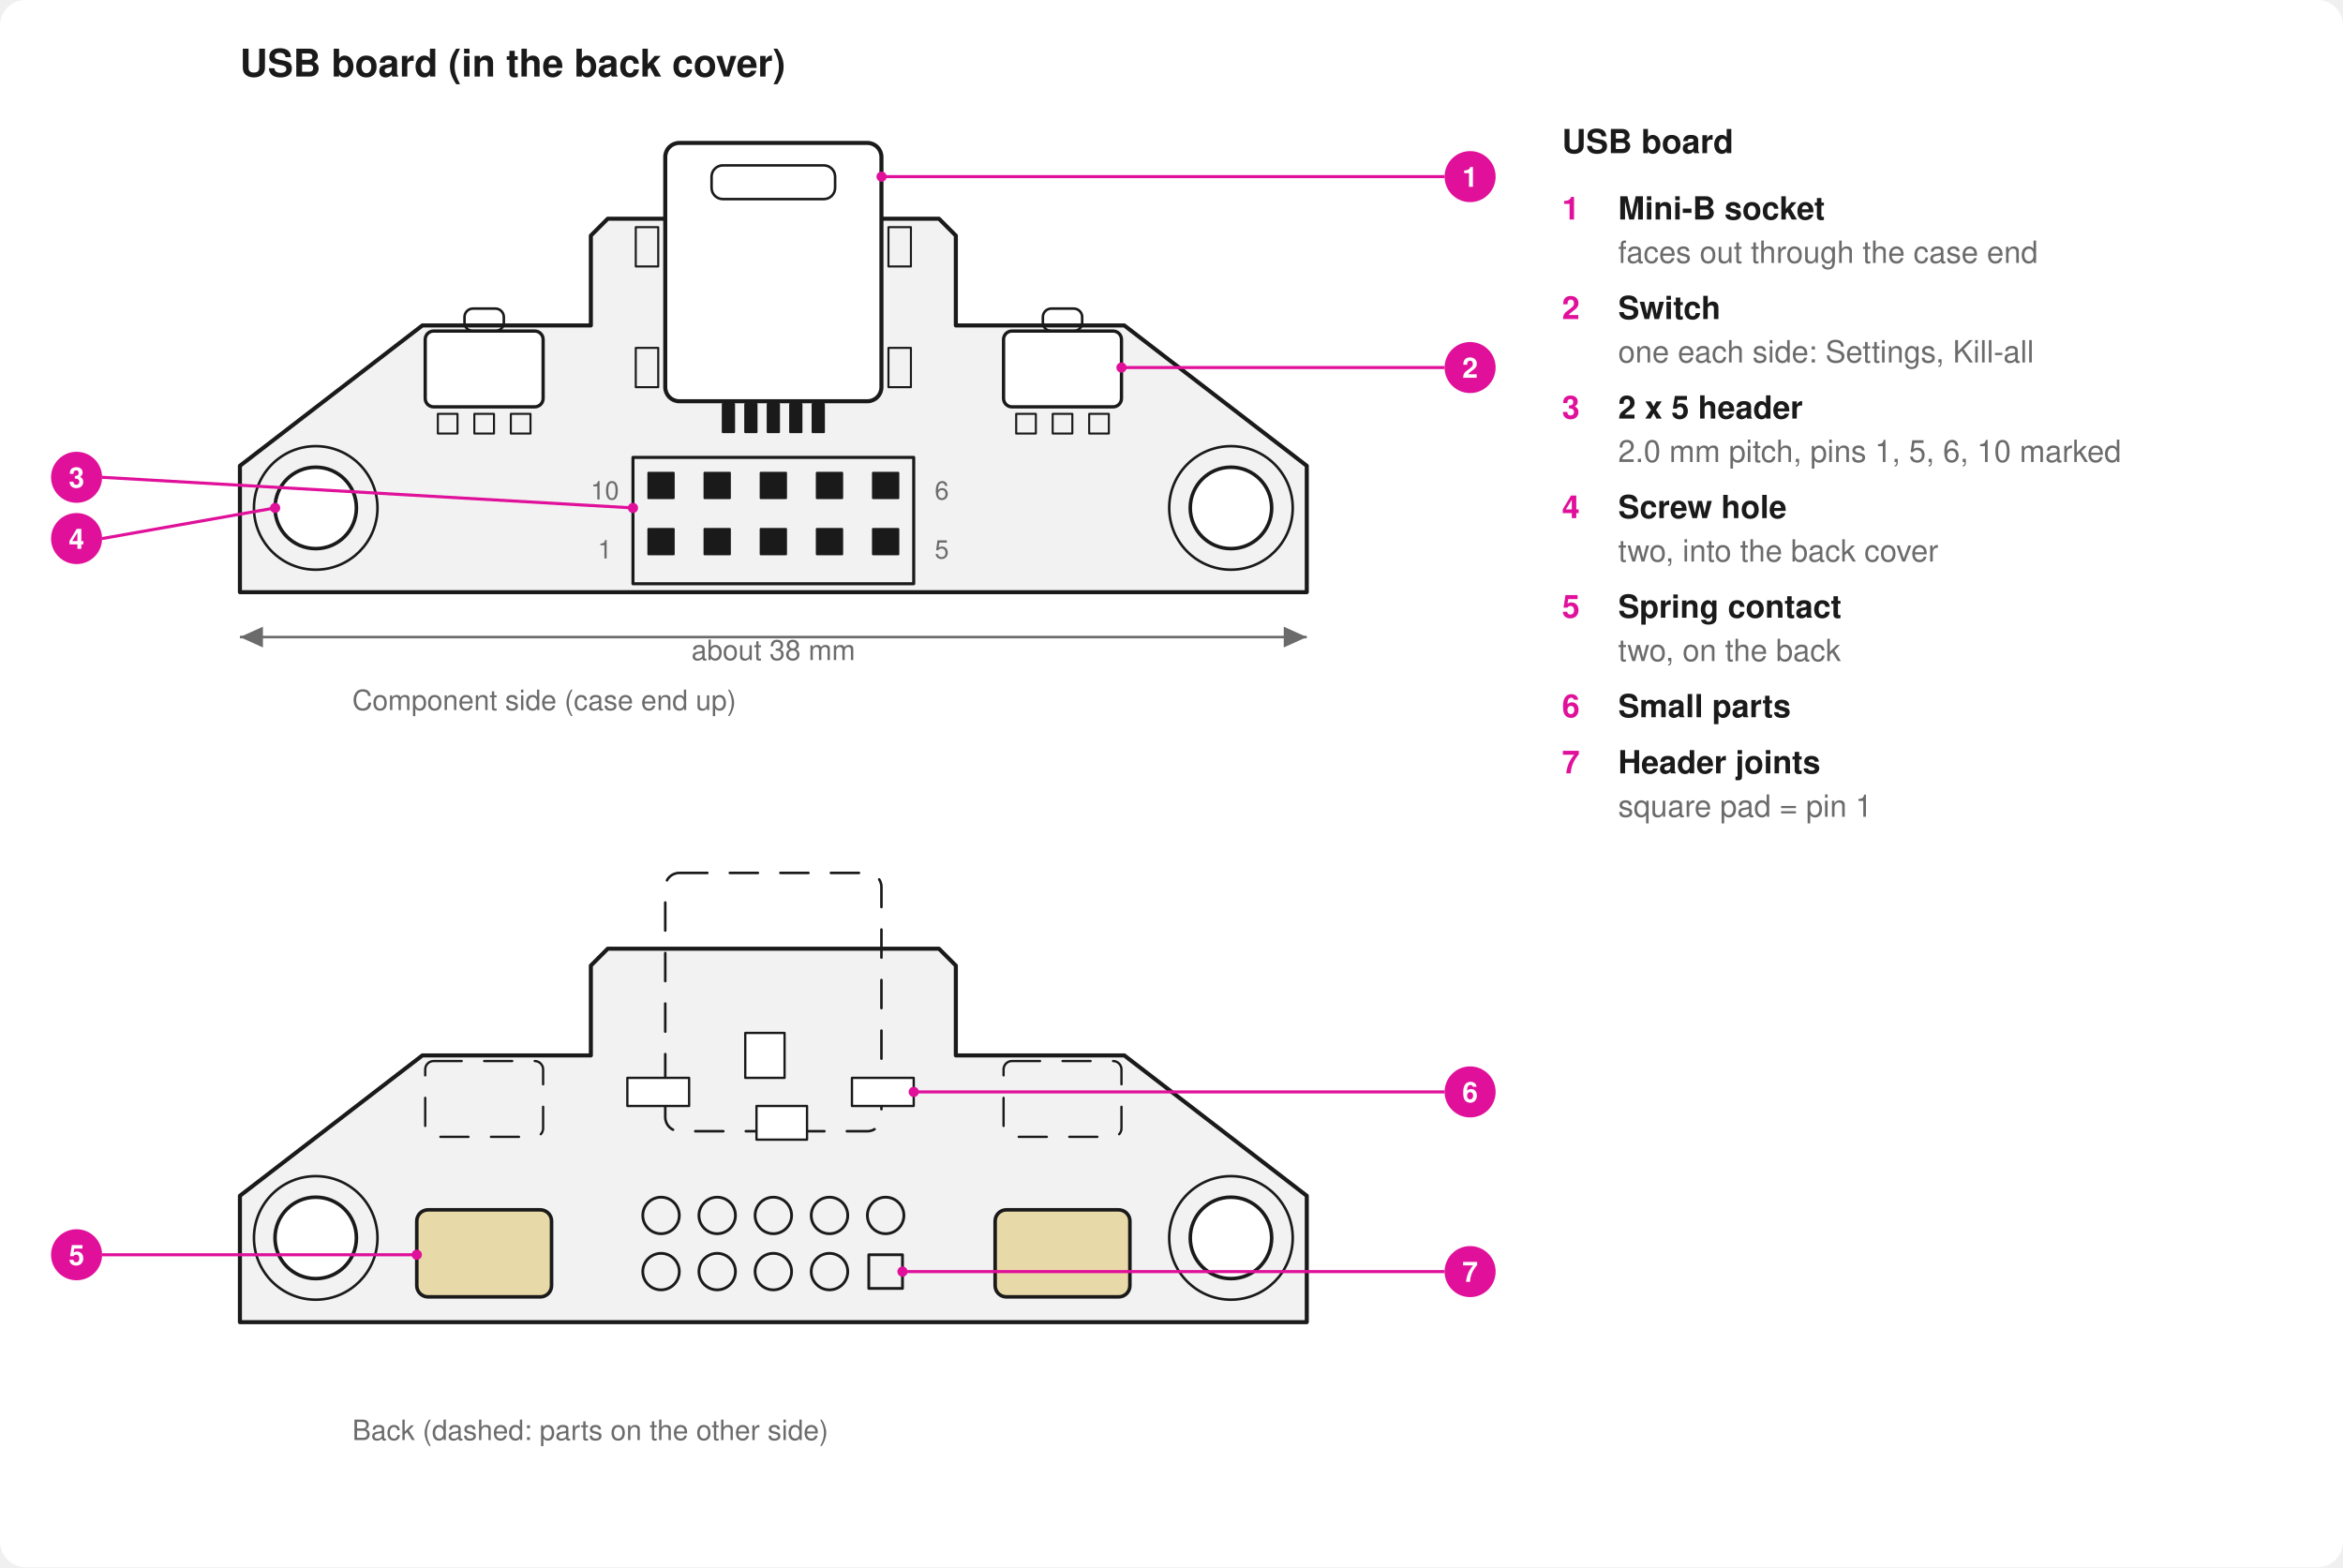
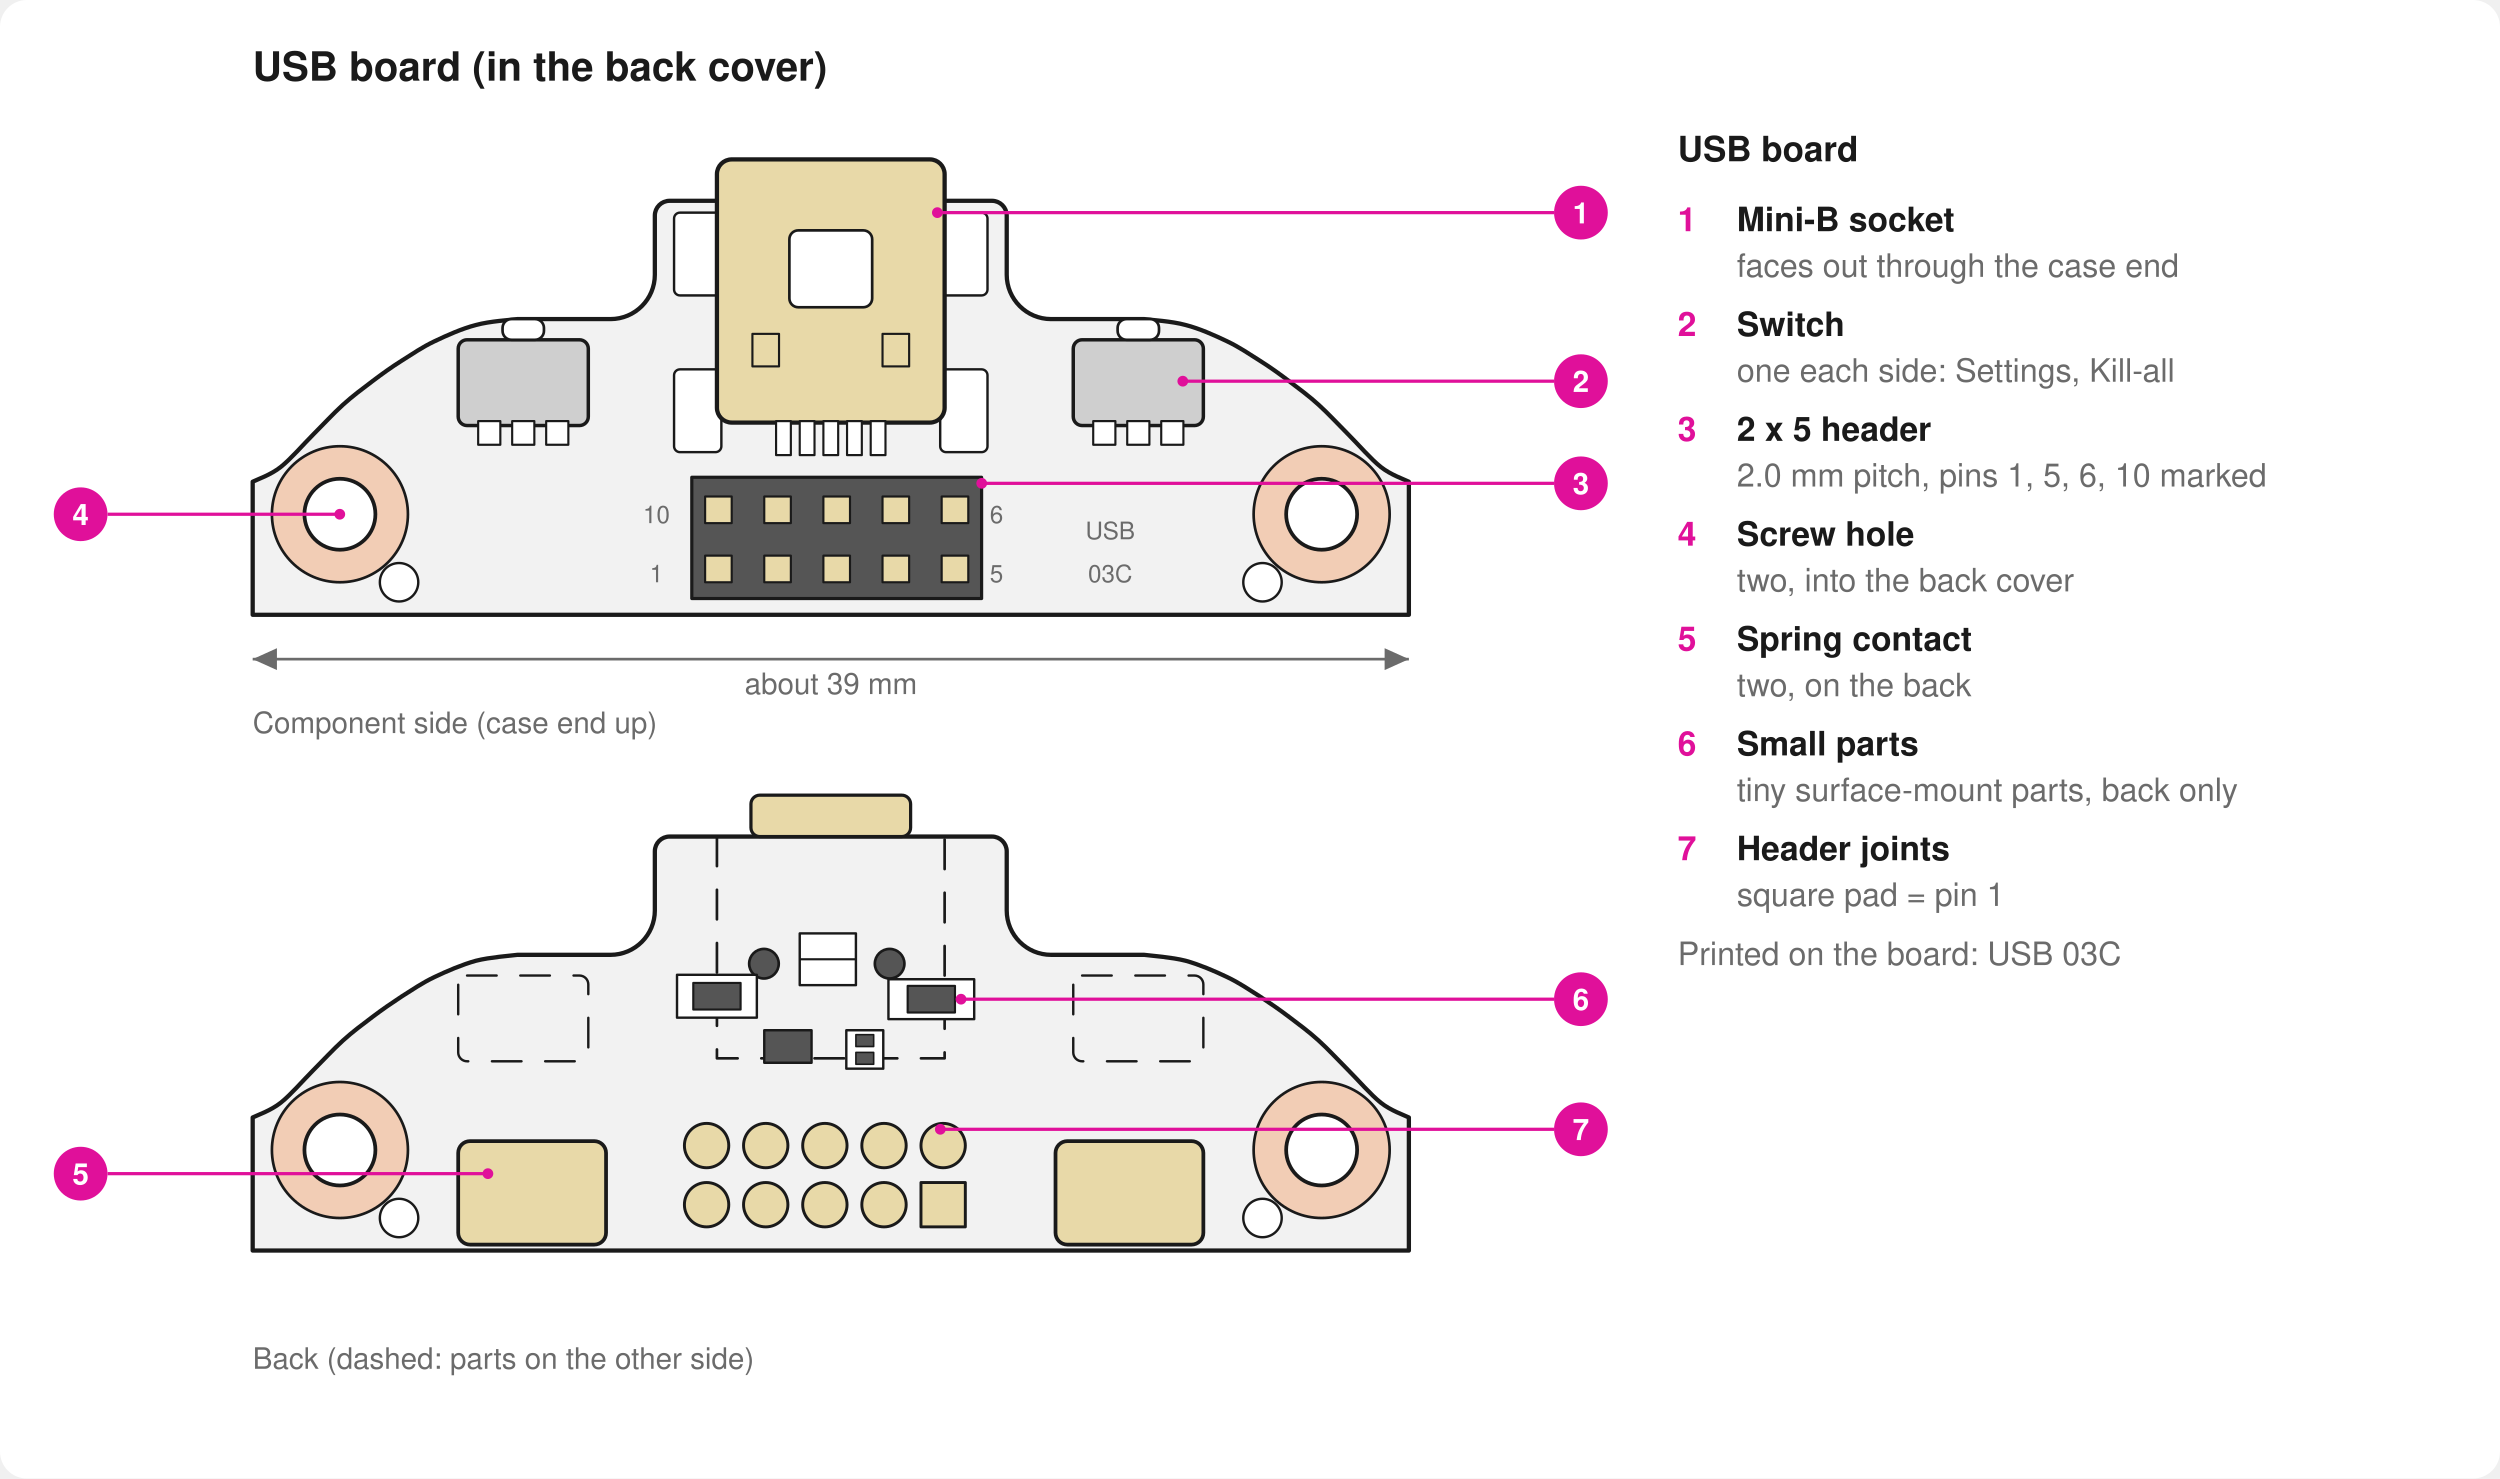
- <svg xmlns="http://www.w3.org/2000/svg" viewBox="0 0 918 614" width="918" height="614" font-family="Helvetica, Arial, sans-serif">
-   <rect width="918" height="614" rx="10" fill="#fff" />
+ <svg xmlns="http://www.w3.org/2000/svg" viewBox="0 0 930 550" width="930" height="550" font-family="Helvetica, Arial, sans-serif">
+   <rect width="930" height="550" rx="10" fill="#fff" />
  <text x="94" y="30" font-size="15" font-weight="700" fill="#1a1a1a">USB board (in the back cover)</text>
  <g transform="translate(94 56) scale(11)">
-     <path d="M0.00 16.00 L0.00 11.50 L6.50 6.50 L12.50 6.50 L12.50 3.30 L13.10 2.70 L24.90 2.70 L25.50 3.30 L25.50 6.50 L31.50 6.50 L38.00 11.50 L38.00 16.00 Z" fill="#f2f2f2" stroke="#1a1a1a" stroke-width="0.145" stroke-linejoin="round" stroke-linecap="round" />
-     <circle cx="2.7" cy="13.0" r="2.2" fill="none" stroke="#1a1a1a" stroke-width="0.091" stroke-linejoin="round" stroke-linecap="round" />
-     <circle cx="2.7" cy="13.0" r="1.45" fill="#fff" stroke="#1a1a1a" stroke-width="0.127" stroke-linejoin="round" stroke-linecap="round" />
-     <circle cx="35.3" cy="13.0" r="2.2" fill="none" stroke="#1a1a1a" stroke-width="0.091" stroke-linejoin="round" stroke-linecap="round" />
-     <circle cx="35.3" cy="13.0" r="1.45" fill="#fff" stroke="#1a1a1a" stroke-width="0.127" stroke-linejoin="round" stroke-linecap="round" />
-     <rect x="15.15" y="0.0" width="7.7" height="9.2" rx="0.5" fill="#fff" stroke="#1a1a1a" stroke-width="0.145" stroke-linejoin="round" stroke-linecap="round" />
-     <rect x="16.8" y="0.8" width="4.4" height="1.2" rx="0.4" fill="none" stroke="#1a1a1a" stroke-width="0.091" stroke-linejoin="round" stroke-linecap="round" />
-     <rect x="17.2" y="9.3" width="0.4" height="1.0" rx="0" fill="#1a1a1a" stroke="#1a1a1a" stroke-width="0.073" stroke-linejoin="round" stroke-linecap="round" />
-     <rect x="18.0" y="9.3" width="0.4" height="1.0" rx="0" fill="#1a1a1a" stroke="#1a1a1a" stroke-width="0.073" stroke-linejoin="round" stroke-linecap="round" />
-     <rect x="18.8" y="9.3" width="0.4" height="1.0" rx="0" fill="#1a1a1a" stroke="#1a1a1a" stroke-width="0.073" stroke-linejoin="round" stroke-linecap="round" />
-     <rect x="19.6" y="9.3" width="0.4" height="1.0" rx="0" fill="#1a1a1a" stroke="#1a1a1a" stroke-width="0.073" stroke-linejoin="round" stroke-linecap="round" />
-     <rect x="20.4" y="9.3" width="0.4" height="1.0" rx="0" fill="#1a1a1a" stroke="#1a1a1a" stroke-width="0.073" stroke-linejoin="round" stroke-linecap="round" />
-     <rect x="14.1" y="3.0" width="0.8" height="1.4" rx="0" fill="none" stroke="#1a1a1a" stroke-width="0.073" stroke-linejoin="round" stroke-linecap="round" />
-     <rect x="14.1" y="7.3" width="0.8" height="1.4" rx="0" fill="none" stroke="#1a1a1a" stroke-width="0.073" stroke-linejoin="round" stroke-linecap="round" />
-     <rect x="23.1" y="3.0" width="0.8" height="1.4" rx="0" fill="none" stroke="#1a1a1a" stroke-width="0.073" stroke-linejoin="round" stroke-linecap="round" />
-     <rect x="23.1" y="7.3" width="0.8" height="1.4" rx="0" fill="none" stroke="#1a1a1a" stroke-width="0.073" stroke-linejoin="round" stroke-linecap="round" />
-     <rect x="6.6" y="6.7" width="4.2" height="2.7" rx="0.3" fill="#fff" stroke="#1a1a1a" stroke-width="0.118" stroke-linejoin="round" stroke-linecap="round" />
-     <rect x="8" y="5.9" width="1.4" height="0.8" rx="0.3" fill="none" stroke="#1a1a1a" stroke-width="0.091" stroke-linejoin="round" stroke-linecap="round" />
-     <rect x="7.05" y="9.65" width="0.7" height="0.7" rx="0" fill="none" stroke="#1a1a1a" stroke-width="0.073" stroke-linejoin="round" stroke-linecap="round" />
-     <rect x="8.35" y="9.65" width="0.7" height="0.7" rx="0" fill="none" stroke="#1a1a1a" stroke-width="0.073" stroke-linejoin="round" stroke-linecap="round" />
-     <rect x="9.65" y="9.65" width="0.7" height="0.7" rx="0" fill="none" stroke="#1a1a1a" stroke-width="0.073" stroke-linejoin="round" stroke-linecap="round" />
-     <rect x="27.2" y="6.7" width="4.2" height="2.7" rx="0.3" fill="#fff" stroke="#1a1a1a" stroke-width="0.118" stroke-linejoin="round" stroke-linecap="round" />
-     <rect x="28.6" y="5.9" width="1.4" height="0.8" rx="0.3" fill="none" stroke="#1a1a1a" stroke-width="0.091" stroke-linejoin="round" stroke-linecap="round" />
-     <rect x="27.65" y="9.65" width="0.7" height="0.7" rx="0" fill="none" stroke="#1a1a1a" stroke-width="0.073" stroke-linejoin="round" stroke-linecap="round" />
-     <rect x="28.95" y="9.65" width="0.7" height="0.7" rx="0" fill="none" stroke="#1a1a1a" stroke-width="0.073" stroke-linejoin="round" stroke-linecap="round" />
-     <rect x="30.25" y="9.65" width="0.7" height="0.7" rx="0" fill="none" stroke="#1a1a1a" stroke-width="0.073" stroke-linejoin="round" stroke-linecap="round" />
-     <rect x="14.0" y="11.2" width="10" height="4.5" rx="0" fill="none" stroke="#1a1a1a" stroke-width="0.109" stroke-linejoin="round" stroke-linecap="round" />
-     <rect x="14.55" y="11.75" width="0.9" height="0.9" rx="0" fill="#1a1a1a" stroke="#1a1a1a" stroke-width="0.073" stroke-linejoin="round" stroke-linecap="round" />
-     <rect x="14.55" y="13.75" width="0.9" height="0.9" rx="0" fill="#1a1a1a" stroke="#1a1a1a" stroke-width="0.073" stroke-linejoin="round" stroke-linecap="round" />
-     <rect x="16.55" y="11.75" width="0.9" height="0.9" rx="0" fill="#1a1a1a" stroke="#1a1a1a" stroke-width="0.073" stroke-linejoin="round" stroke-linecap="round" />
-     <rect x="16.55" y="13.75" width="0.9" height="0.9" rx="0" fill="#1a1a1a" stroke="#1a1a1a" stroke-width="0.073" stroke-linejoin="round" stroke-linecap="round" />
-     <rect x="18.55" y="11.75" width="0.9" height="0.9" rx="0" fill="#1a1a1a" stroke="#1a1a1a" stroke-width="0.073" stroke-linejoin="round" stroke-linecap="round" />
-     <rect x="18.55" y="13.75" width="0.9" height="0.9" rx="0" fill="#1a1a1a" stroke="#1a1a1a" stroke-width="0.073" stroke-linejoin="round" stroke-linecap="round" />
-     <rect x="20.55" y="11.75" width="0.9" height="0.9" rx="0" fill="#1a1a1a" stroke="#1a1a1a" stroke-width="0.073" stroke-linejoin="round" stroke-linecap="round" />
-     <rect x="20.55" y="13.75" width="0.9" height="0.9" rx="0" fill="#1a1a1a" stroke="#1a1a1a" stroke-width="0.073" stroke-linejoin="round" stroke-linecap="round" />
-     <rect x="22.55" y="11.75" width="0.9" height="0.9" rx="0" fill="#1a1a1a" stroke="#1a1a1a" stroke-width="0.073" stroke-linejoin="round" stroke-linecap="round" />
-     <rect x="22.55" y="13.75" width="0.9" height="0.9" rx="0" fill="#1a1a1a" stroke="#1a1a1a" stroke-width="0.073" stroke-linejoin="round" stroke-linecap="round" />
-     <line x1="0" y1="17.6" x2="38.0" y2="17.6" stroke="#6b6b6b" stroke-width="0.091" />
-     <path d="M0 17.6 L0.82 17.97 L0.82 17.23 Z" fill="#6b6b6b" />
-     <path d="M38.0 17.6 L37.18 17.23 L37.18 17.97 Z" fill="#6b6b6b" />
-     <path d="M0.00 42.00 L0.00 37.50 L6.50 32.50 L12.50 32.50 L12.50 29.30 L13.10 28.70 L24.90 28.70 L25.50 29.30 L25.50 32.50 L31.50 32.50 L38.00 37.50 L38.00 42.00 Z" fill="#f2f2f2" stroke="#1a1a1a" stroke-width="0.145" stroke-linejoin="round" stroke-linecap="round" />
-     <circle cx="2.7" cy="39.0" r="2.2" fill="none" stroke="#1a1a1a" stroke-width="0.091" stroke-linejoin="round" stroke-linecap="round" />
-     <circle cx="2.7" cy="39.0" r="1.45" fill="#fff" stroke="#1a1a1a" stroke-width="0.127" stroke-linejoin="round" stroke-linecap="round" />
-     <circle cx="35.3" cy="39.0" r="2.2" fill="none" stroke="#1a1a1a" stroke-width="0.091" stroke-linejoin="round" stroke-linecap="round" />
-     <circle cx="35.3" cy="39.0" r="1.45" fill="#fff" stroke="#1a1a1a" stroke-width="0.127" stroke-linejoin="round" stroke-linecap="round" />
-     <rect x="15.15" y="26.0" width="7.7" height="9.2" rx="0.5" fill="none" stroke="#1a1a1a" stroke-width="0.091" stroke-linejoin="round" stroke-linecap="round" stroke-dasharray="1 0.8" />
-     <rect x="6.6" y="32.7" width="4.2" height="2.7" rx="0.3" fill="none" stroke="#1a1a1a" stroke-width="0.082" stroke-linejoin="round" stroke-linecap="round" stroke-dasharray="1 0.8" />
-     <rect x="6.3" y="38.0" width="4.8" height="3.1" rx="0.4" fill="#e8d9a8" stroke="#1a1a1a" stroke-width="0.127" stroke-linejoin="round" stroke-linecap="round" />
-     <rect x="27.2" y="32.7" width="4.2" height="2.7" rx="0.3" fill="none" stroke="#1a1a1a" stroke-width="0.082" stroke-linejoin="round" stroke-linecap="round" stroke-dasharray="1 0.8" />
-     <rect x="26.9" y="38.0" width="4.8" height="3.1" rx="0.4" fill="#e8d9a8" stroke="#1a1a1a" stroke-width="0.127" stroke-linejoin="round" stroke-linecap="round" />
-     <circle cx="23.0" cy="38.2" r="0.65" fill="none" stroke="#1a1a1a" stroke-width="0.100" stroke-linejoin="round" stroke-linecap="round" />
-     <rect x="22.4" y="39.6" width="1.2" height="1.2" rx="0" fill="none" stroke="#1a1a1a" stroke-width="0.100" stroke-linejoin="round" stroke-linecap="round" />
-     <circle cx="21.0" cy="38.2" r="0.65" fill="none" stroke="#1a1a1a" stroke-width="0.100" stroke-linejoin="round" stroke-linecap="round" />
-     <circle cx="21.0" cy="40.2" r="0.65" fill="none" stroke="#1a1a1a" stroke-width="0.100" stroke-linejoin="round" stroke-linecap="round" />
-     <circle cx="19.0" cy="38.2" r="0.65" fill="none" stroke="#1a1a1a" stroke-width="0.100" stroke-linejoin="round" stroke-linecap="round" />
-     <circle cx="19.0" cy="40.2" r="0.65" fill="none" stroke="#1a1a1a" stroke-width="0.100" stroke-linejoin="round" stroke-linecap="round" />
-     <circle cx="17.0" cy="38.2" r="0.65" fill="none" stroke="#1a1a1a" stroke-width="0.100" stroke-linejoin="round" stroke-linecap="round" />
-     <circle cx="17.0" cy="40.2" r="0.65" fill="none" stroke="#1a1a1a" stroke-width="0.100" stroke-linejoin="round" stroke-linecap="round" />
-     <circle cx="15.0" cy="38.2" r="0.65" fill="none" stroke="#1a1a1a" stroke-width="0.100" stroke-linejoin="round" stroke-linecap="round" />
-     <circle cx="15.0" cy="40.2" r="0.65" fill="none" stroke="#1a1a1a" stroke-width="0.100" stroke-linejoin="round" stroke-linecap="round" />
-     <rect x="13.8" y="33.3" width="2.2" height="1.0" rx="0" fill="#fff" stroke="#1a1a1a" stroke-width="0.082" stroke-linejoin="round" stroke-linecap="round" />
-     <rect x="18.0" y="31.7" width="1.4" height="1.6" rx="0" fill="#fff" stroke="#1a1a1a" stroke-width="0.082" stroke-linejoin="round" stroke-linecap="round" />
-     <rect x="21.8" y="33.3" width="2.2" height="1.0" rx="0" fill="#fff" stroke="#1a1a1a" stroke-width="0.082" stroke-linejoin="round" stroke-linecap="round" />
-     <rect x="18.4" y="34.3" width="1.8" height="1.2" rx="0" fill="#fff" stroke="#1a1a1a" stroke-width="0.082" stroke-linejoin="round" stroke-linecap="round" />
+     <path d="M0.00 15.70 L39.10 15.70 L39.10 11.20 C38.94 11.12 38.49 10.97 38.15 10.70 C37.81 10.43 37.40 9.95 37.05 9.60 C36.70 9.25 36.38 8.90 36.05 8.60 C35.72 8.30 35.38 8.05 35.05 7.80 C34.72 7.55 34.40 7.32 34.05 7.10 C33.70 6.88 33.37 6.65 32.95 6.45 C32.53 6.25 32.02 6.02 31.55 5.90 C31.08 5.77 30.38 5.73 30.15 5.70 L27.00 5.70 A1.5 1.5 0 0 1 25.50 4.20 L25.50 2.20 A0.5 0.5 0 0 0 25.00 1.70 L14.10 1.70 A0.5 0.5 0 0 0 13.60 2.20 L13.60 4.20 A1.5 1.5 0 0 1 12.10 5.70 L8.95 5.70 C8.72 5.73 8.02 5.77 7.55 5.90 C7.08 6.02 6.57 6.25 6.15 6.45 C5.73 6.65 5.40 6.88 5.05 7.10 C4.70 7.32 4.38 7.55 4.05 7.80 C3.72 8.05 3.38 8.30 3.05 8.60 C2.72 8.90 2.40 9.25 2.05 9.60 C1.70 9.95 1.29 10.43 0.95 10.70 C0.61 10.97 0.16 11.12 0.00 11.20 L0.00 15.70 Z" fill="#f2f2f2" stroke="#1a1a1a" stroke-width="0.145" stroke-linejoin="round" stroke-linecap="round" />
+     <circle cx="2.95" cy="12.3" r="2.3" fill="#f2cdb5" stroke="#1a1a1a" stroke-width="0.091" stroke-linejoin="round" stroke-linecap="round" />
+     <circle cx="2.95" cy="12.3" r="1.2" fill="#fff" stroke="#1a1a1a" stroke-width="0.127" stroke-linejoin="round" stroke-linecap="round" />
+     <circle cx="4.95" cy="14.6" r="0.65" fill="#fff" stroke="#1a1a1a" stroke-width="0.082" stroke-linejoin="round" stroke-linecap="round" />
+     <circle cx="36.15" cy="12.3" r="2.3" fill="#f2cdb5" stroke="#1a1a1a" stroke-width="0.091" stroke-linejoin="round" stroke-linecap="round" />
+     <circle cx="36.15" cy="12.3" r="1.2" fill="#fff" stroke="#1a1a1a" stroke-width="0.127" stroke-linejoin="round" stroke-linecap="round" />
+     <circle cx="34.15" cy="14.6" r="0.65" fill="#fff" stroke="#1a1a1a" stroke-width="0.082" stroke-linejoin="round" stroke-linecap="round" />
+     <rect x="14.25" y="2.1" width="1.6" height="2.8" rx="0.2" fill="#fff" stroke="#1a1a1a" stroke-width="0.082" stroke-linejoin="round" stroke-linecap="round" />
+     <rect x="14.25" y="7.4" width="1.6" height="2.8" rx="0.2" fill="#fff" stroke="#1a1a1a" stroke-width="0.082" stroke-linejoin="round" stroke-linecap="round" />
+     <rect x="23.25" y="2.1" width="1.6" height="2.8" rx="0.2" fill="#fff" stroke="#1a1a1a" stroke-width="0.082" stroke-linejoin="round" stroke-linecap="round" />
+     <rect x="23.25" y="7.4" width="1.6" height="2.8" rx="0.2" fill="#fff" stroke="#1a1a1a" stroke-width="0.082" stroke-linejoin="round" stroke-linecap="round" />
+     <rect x="15.7" y="0.3" width="7.7" height="8.9" rx="0.5" fill="#e8d9a8" stroke="#1a1a1a" stroke-width="0.145" stroke-linejoin="round" stroke-linecap="round" />
+     <rect x="18.15" y="2.7" width="2.8" height="2.6" rx="0.3" fill="#fff" stroke="#1a1a1a" stroke-width="0.091" stroke-linejoin="round" stroke-linecap="round" />
+     <rect x="16.9" y="6.2" width="0.9" height="1.1" rx="0" fill="#e8d9a8" stroke="#1a1a1a" stroke-width="0.073" stroke-linejoin="round" stroke-linecap="round" />
+     <rect x="21.3" y="6.2" width="0.9" height="1.1" rx="0" fill="#e8d9a8" stroke="#1a1a1a" stroke-width="0.073" stroke-linejoin="round" stroke-linecap="round" />
+     <rect x="17.7" y="9.15" width="0.5" height="1.15" rx="0" fill="#fff" stroke="#1a1a1a" stroke-width="0.073" stroke-linejoin="round" stroke-linecap="round" />
+     <rect x="18.5" y="9.15" width="0.5" height="1.15" rx="0" fill="#fff" stroke="#1a1a1a" stroke-width="0.073" stroke-linejoin="round" stroke-linecap="round" />
+     <rect x="19.3" y="9.15" width="0.5" height="1.15" rx="0" fill="#fff" stroke="#1a1a1a" stroke-width="0.073" stroke-linejoin="round" stroke-linecap="round" />
+     <rect x="20.1" y="9.15" width="0.5" height="1.15" rx="0" fill="#fff" stroke="#1a1a1a" stroke-width="0.073" stroke-linejoin="round" stroke-linecap="round" />
+     <rect x="20.9" y="9.15" width="0.5" height="1.15" rx="0" fill="#fff" stroke="#1a1a1a" stroke-width="0.073" stroke-linejoin="round" stroke-linecap="round" />
+     <rect x="6.95" y="6.4" width="4.4" height="2.9" rx="0.3" fill="#cfcfcf" stroke="#1a1a1a" stroke-width="0.118" stroke-linejoin="round" stroke-linecap="round" />
+     <rect x="8.45" y="5.7" width="1.4" height="0.7" rx="0.3" fill="#fff" stroke="#1a1a1a" stroke-width="0.091" stroke-linejoin="round" stroke-linecap="round" />
+     <rect x="7.625" y="9.15" width="0.75" height="0.8" rx="0" fill="#fff" stroke="#1a1a1a" stroke-width="0.073" stroke-linejoin="round" stroke-linecap="round" />
+     <rect x="8.775" y="9.15" width="0.75" height="0.8" rx="0" fill="#fff" stroke="#1a1a1a" stroke-width="0.073" stroke-linejoin="round" stroke-linecap="round" />
+     <rect x="9.925" y="9.15" width="0.75" height="0.8" rx="0" fill="#fff" stroke="#1a1a1a" stroke-width="0.073" stroke-linejoin="round" stroke-linecap="round" />
+     <rect x="27.75" y="6.4" width="4.4" height="2.9" rx="0.3" fill="#cfcfcf" stroke="#1a1a1a" stroke-width="0.118" stroke-linejoin="round" stroke-linecap="round" />
+     <rect x="29.25" y="5.7" width="1.4" height="0.7" rx="0.3" fill="#fff" stroke="#1a1a1a" stroke-width="0.091" stroke-linejoin="round" stroke-linecap="round" />
+     <rect x="28.425" y="9.15" width="0.75" height="0.8" rx="0" fill="#fff" stroke="#1a1a1a" stroke-width="0.073" stroke-linejoin="round" stroke-linecap="round" />
+     <rect x="29.575" y="9.15" width="0.75" height="0.8" rx="0" fill="#fff" stroke="#1a1a1a" stroke-width="0.073" stroke-linejoin="round" stroke-linecap="round" />
+     <rect x="30.725" y="9.15" width="0.75" height="0.8" rx="0" fill="#fff" stroke="#1a1a1a" stroke-width="0.073" stroke-linejoin="round" stroke-linecap="round" />
+     <rect x="14.85" y="11.05" width="9.8" height="4.1" rx="0" fill="#555" stroke="#1a1a1a" stroke-width="0.109" stroke-linejoin="round" stroke-linecap="round" />
+     <rect x="15.3" y="11.7" width="0.9" height="0.9" rx="0" fill="#e8d9a8" stroke="#1a1a1a" stroke-width="0.073" stroke-linejoin="round" stroke-linecap="round" />
+     <rect x="15.3" y="13.7" width="0.9" height="0.9" rx="0" fill="#e8d9a8" stroke="#1a1a1a" stroke-width="0.073" stroke-linejoin="round" stroke-linecap="round" />
+     <rect x="17.3" y="11.7" width="0.9" height="0.9" rx="0" fill="#e8d9a8" stroke="#1a1a1a" stroke-width="0.073" stroke-linejoin="round" stroke-linecap="round" />
+     <rect x="17.3" y="13.7" width="0.9" height="0.9" rx="0" fill="#e8d9a8" stroke="#1a1a1a" stroke-width="0.073" stroke-linejoin="round" stroke-linecap="round" />
+     <rect x="19.3" y="11.7" width="0.9" height="0.9" rx="0" fill="#e8d9a8" stroke="#1a1a1a" stroke-width="0.073" stroke-linejoin="round" stroke-linecap="round" />
+     <rect x="19.3" y="13.7" width="0.9" height="0.9" rx="0" fill="#e8d9a8" stroke="#1a1a1a" stroke-width="0.073" stroke-linejoin="round" stroke-linecap="round" />
+     <rect x="21.3" y="11.7" width="0.9" height="0.9" rx="0" fill="#e8d9a8" stroke="#1a1a1a" stroke-width="0.073" stroke-linejoin="round" stroke-linecap="round" />
+     <rect x="21.3" y="13.7" width="0.9" height="0.9" rx="0" fill="#e8d9a8" stroke="#1a1a1a" stroke-width="0.073" stroke-linejoin="round" stroke-linecap="round" />
+     <rect x="23.3" y="11.7" width="0.9" height="0.9" rx="0" fill="#e8d9a8" stroke="#1a1a1a" stroke-width="0.073" stroke-linejoin="round" stroke-linecap="round" />
+     <rect x="23.3" y="13.7" width="0.9" height="0.9" rx="0" fill="#e8d9a8" stroke="#1a1a1a" stroke-width="0.073" stroke-linejoin="round" stroke-linecap="round" />
+     <line x1="0" y1="17.2" x2="39.1" y2="17.2" stroke="#6b6b6b" stroke-width="0.091" />
+     <path d="M0 17.2 L0.82 17.57 L0.82 16.83 Z" fill="#6b6b6b" />
+     <path d="M39.1 17.2 L38.28 16.83 L38.28 17.57 Z" fill="#6b6b6b" />
+     <path d="M0.00 37.20 L39.10 37.20 L39.10 32.70 C38.94 32.62 38.49 32.47 38.15 32.20 C37.81 31.93 37.40 31.45 37.05 31.10 C36.70 30.75 36.38 30.40 36.05 30.10 C35.72 29.80 35.38 29.55 35.05 29.30 C34.72 29.05 34.40 28.83 34.05 28.60 C33.70 28.38 33.37 28.15 32.95 27.95 C32.53 27.75 32.02 27.53 31.55 27.40 C31.08 27.28 30.38 27.23 30.15 27.20 L27.00 27.20 A1.5 1.5 0 0 1 25.50 25.70 L25.50 23.70 A0.5 0.5 0 0 0 25.00 23.20 L14.10 23.20 A0.5 0.5 0 0 0 13.60 23.70 L13.60 25.70 A1.5 1.5 0 0 1 12.10 27.20 L8.95 27.20 C8.72 27.23 8.02 27.28 7.55 27.40 C7.08 27.53 6.57 27.75 6.15 27.95 C5.73 28.15 5.40 28.38 5.05 28.60 C4.70 28.83 4.38 29.05 4.05 29.30 C3.72 29.55 3.38 29.80 3.05 30.10 C2.72 30.40 2.40 30.75 2.05 31.10 C1.70 31.45 1.29 31.93 0.95 32.20 C0.61 32.47 0.16 32.62 0.00 32.70 L0.00 37.20 Z" fill="#f2f2f2" stroke="#1a1a1a" stroke-width="0.145" stroke-linejoin="round" stroke-linecap="round" />
+     <circle cx="2.95" cy="33.8" r="2.3" fill="#f2cdb5" stroke="#1a1a1a" stroke-width="0.091" stroke-linejoin="round" stroke-linecap="round" />
+     <circle cx="2.95" cy="33.8" r="1.2" fill="#fff" stroke="#1a1a1a" stroke-width="0.127" stroke-linejoin="round" stroke-linecap="round" />
+     <circle cx="4.95" cy="36.1" r="0.65" fill="#fff" stroke="#1a1a1a" stroke-width="0.082" stroke-linejoin="round" stroke-linecap="round" />
+     <circle cx="36.15" cy="33.8" r="2.3" fill="#f2cdb5" stroke="#1a1a1a" stroke-width="0.091" stroke-linejoin="round" stroke-linecap="round" />
+     <circle cx="36.15" cy="33.8" r="1.2" fill="#fff" stroke="#1a1a1a" stroke-width="0.127" stroke-linejoin="round" stroke-linecap="round" />
+     <circle cx="34.15" cy="36.1" r="0.65" fill="#fff" stroke="#1a1a1a" stroke-width="0.082" stroke-linejoin="round" stroke-linecap="round" />
+     <rect x="16.85" y="21.8" width="5.4" height="1.4" rx="0.3" fill="#e8d9a8" stroke="#1a1a1a" stroke-width="0.109" stroke-linejoin="round" stroke-linecap="round" />
+     <path d="M15.70 23.20 L15.70 30.70 L23.40 30.70 L23.40 23.20" fill="none" stroke="#1a1a1a" stroke-width="0.091" stroke-linejoin="round" stroke-linecap="round" stroke-dasharray="1 0.8" />
+     <circle cx="17.29" cy="27.5" r="0.5" fill="#555" stroke="#1a1a1a" stroke-width="0.091" stroke-linejoin="round" stroke-linecap="round" />
+     <circle cx="21.54" cy="27.5" r="0.5" fill="#555" stroke="#1a1a1a" stroke-width="0.091" stroke-linejoin="round" stroke-linecap="round" />
+     <rect x="6.95" y="27.9" width="4.4" height="2.9" rx="0.3" fill="none" stroke="#1a1a1a" stroke-width="0.082" stroke-linejoin="round" stroke-linecap="round" stroke-dasharray="1 0.8" />
+     <rect x="6.95" y="33.5" width="5.0" height="3.5" rx="0.4" fill="#e8d9a8" stroke="#1a1a1a" stroke-width="0.127" stroke-linejoin="round" stroke-linecap="round" />
+     <rect x="27.75" y="27.9" width="4.4" height="2.9" rx="0.3" fill="none" stroke="#1a1a1a" stroke-width="0.082" stroke-linejoin="round" stroke-linecap="round" stroke-dasharray="1 0.8" />
+     <rect x="27.15" y="33.5" width="5.0" height="3.5" rx="0.4" fill="#e8d9a8" stroke="#1a1a1a" stroke-width="0.127" stroke-linejoin="round" stroke-linecap="round" />
+     <circle cx="23.35" cy="33.65" r="0.75" fill="#e8d9a8" stroke="#1a1a1a" stroke-width="0.100" stroke-linejoin="round" stroke-linecap="round" />
+     <rect x="22.6" y="34.9" width="1.5" height="1.5" rx="0" fill="#e8d9a8" stroke="#1a1a1a" stroke-width="0.100" stroke-linejoin="round" stroke-linecap="round" />
+     <circle cx="21.35" cy="33.65" r="0.75" fill="#e8d9a8" stroke="#1a1a1a" stroke-width="0.100" stroke-linejoin="round" stroke-linecap="round" />
+     <circle cx="21.35" cy="35.65" r="0.75" fill="#e8d9a8" stroke="#1a1a1a" stroke-width="0.100" stroke-linejoin="round" stroke-linecap="round" />
+     <circle cx="19.35" cy="33.65" r="0.75" fill="#e8d9a8" stroke="#1a1a1a" stroke-width="0.100" stroke-linejoin="round" stroke-linecap="round" />
+     <circle cx="19.35" cy="35.65" r="0.75" fill="#e8d9a8" stroke="#1a1a1a" stroke-width="0.100" stroke-linejoin="round" stroke-linecap="round" />
+     <circle cx="17.35" cy="33.65" r="0.75" fill="#e8d9a8" stroke="#1a1a1a" stroke-width="0.100" stroke-linejoin="round" stroke-linecap="round" />
+     <circle cx="17.35" cy="35.65" r="0.75" fill="#e8d9a8" stroke="#1a1a1a" stroke-width="0.100" stroke-linejoin="round" stroke-linecap="round" />
+     <circle cx="15.35" cy="33.65" r="0.75" fill="#e8d9a8" stroke="#1a1a1a" stroke-width="0.100" stroke-linejoin="round" stroke-linecap="round" />
+     <circle cx="15.35" cy="35.65" r="0.75" fill="#e8d9a8" stroke="#1a1a1a" stroke-width="0.100" stroke-linejoin="round" stroke-linecap="round" />
+     <rect x="14.35" y="27.875" width="2.7" height="1.45" rx="0" fill="#fff" stroke="#1a1a1a" stroke-width="0.082" stroke-linejoin="round" stroke-linecap="round" />
+     <rect x="14.9" y="28.15" width="1.6" height="0.9" rx="0" fill="#555" stroke="#1a1a1a" stroke-width="0.073" stroke-linejoin="round" stroke-linecap="round" />
+     <rect x="21.5" y="28.025" width="2.9" height="1.35" rx="0" fill="#fff" stroke="#1a1a1a" stroke-width="0.082" stroke-linejoin="round" stroke-linecap="round" />
+     <rect x="22.15" y="28.25" width="1.6" height="0.9" rx="0" fill="#555" stroke="#1a1a1a" stroke-width="0.073" stroke-linejoin="round" stroke-linecap="round" />
+     <rect x="18.5" y="26.475" width="1.9" height="1.75" rx="0" fill="#fff" stroke="#1a1a1a" stroke-width="0.082" stroke-linejoin="round" stroke-linecap="round" />
+     <line x1="18.5" y1="27.35" x2="20.4" y2="27.35" stroke="#1a1a1a" stroke-width="0.073" />
+     <rect x="17.3" y="29.75" width="1.6" height="1.1" rx="0" fill="#555" stroke="#1a1a1a" stroke-width="0.082" stroke-linejoin="round" stroke-linecap="round" />
+     <rect x="20.075" y="29.75" width="1.25" height="1.3" rx="0" fill="#fff" stroke="#1a1a1a" stroke-width="0.082" stroke-linejoin="round" stroke-linecap="round" />
+     <rect x="20.4" y="29.9" width="0.6" height="0.4" rx="0" fill="#555" stroke="#1a1a1a" stroke-width="0.055" stroke-linejoin="round" stroke-linecap="round" />
+     <rect x="20.4" y="30.5" width="0.6" height="0.4" rx="0" fill="#555" stroke="#1a1a1a" stroke-width="0.055" stroke-linejoin="round" stroke-linecap="round" />
  </g>
-   <text x="237.0" y="195.7" font-size="10" fill="#6b6b6b" text-anchor="middle" font-weight="400">10</text>
-   <text x="237.0" y="218.8" font-size="10" fill="#6b6b6b" text-anchor="middle" font-weight="400">1</text>
-   <text x="369.0" y="195.7" font-size="10" fill="#6b6b6b" text-anchor="middle" font-weight="400">6</text>
-   <text x="369.0" y="218.8" font-size="10" fill="#6b6b6b" text-anchor="middle" font-weight="400">5</text>
-   <text x="138.0" y="278.2" font-size="11" fill="#6b6b6b" text-anchor="start" font-weight="400">Component side (case end up)</text>
-   <text x="303.0" y="258.6" font-size="11" fill="#6b6b6b" text-anchor="middle">about 38 mm</text>
-   <text x="138.0" y="564.2" font-size="11" fill="#6b6b6b" text-anchor="start" font-weight="400">Back (dashed: parts on the other side)</text>
-   <path d="M566.0 69.2 L345.4 69.2" stroke="#e0109a" stroke-width="1.2" fill="none" />
-   <circle cx="345.4" cy="69.2" r="2" fill="#e0109a" />
-   <circle cx="576.0" cy="69.2" r="10" fill="#e0109a" />
-   <text x="576.0" y="73.2" font-size="11" font-weight="700" fill="#fff" text-anchor="middle">1</text>
-   <path d="M566.0 144.0 L439.4 144.0" stroke="#e0109a" stroke-width="1.2" fill="none" />
-   <circle cx="439.4" cy="144.0" r="2" fill="#e0109a" />
-   <circle cx="576.0" cy="144.0" r="10" fill="#e0109a" />
-   <text x="576.0" y="148.0" font-size="11" font-weight="700" fill="#fff" text-anchor="middle">2</text>
-   <path d="M40 187.0 L248.0 199.0" stroke="#e0109a" stroke-width="1.2" fill="none" />
-   <circle cx="248.0" cy="199.0" r="2" fill="#e0109a" />
-   <circle cx="30" cy="187.0" r="10" fill="#e0109a" />
-   <text x="30" y="191.0" font-size="11" font-weight="700" fill="#fff" text-anchor="middle">3</text>
-   <path d="M40 211.0 L107.8 199.0" stroke="#e0109a" stroke-width="1.2" fill="none" />
-   <circle cx="107.8" cy="199.0" r="2" fill="#e0109a" />
-   <circle cx="30" cy="211.0" r="10" fill="#e0109a" />
-   <text x="30" y="215.0" font-size="11" font-weight="700" fill="#fff" text-anchor="middle">4</text>
-   <path d="M40 491.6 L163.3 491.6" stroke="#e0109a" stroke-width="1.2" fill="none" />
-   <circle cx="163.3" cy="491.6" r="2" fill="#e0109a" />
-   <circle cx="30" cy="491.6" r="10" fill="#e0109a" />
-   <text x="30" y="495.6" font-size="11" font-weight="700" fill="#fff" text-anchor="middle">5</text>
-   <path d="M566.0 427.8 L358.0 427.8" stroke="#e0109a" stroke-width="1.2" fill="none" />
-   <circle cx="358.0" cy="427.8" r="2" fill="#e0109a" />
-   <circle cx="576.0" cy="427.8" r="10" fill="#e0109a" />
-   <text x="576.0" y="431.8" font-size="11" font-weight="700" fill="#fff" text-anchor="middle">6</text>
-   <path d="M566.0 498.2 L353.6 498.2" stroke="#e0109a" stroke-width="1.2" fill="none" />
-   <circle cx="353.6" cy="498.2" r="2" fill="#e0109a" />
-   <circle cx="576.0" cy="498.2" r="10" fill="#e0109a" />
-   <text x="576.0" y="502.2" font-size="11" font-weight="700" fill="#fff" text-anchor="middle">7</text>
-   <text x="612.0" y="60" font-size="13" font-weight="700" fill="#1a1a1a">USB board</text>
-   <text x="612.0" y="86" font-size="12.5" fill="#1a1a1a">
+   <text x="244.2" y="194.6" font-size="9" fill="#6b6b6b" text-anchor="middle" font-weight="400">10</text>
+   <text x="244.2" y="216.6" font-size="9" fill="#6b6b6b" text-anchor="middle" font-weight="400">1</text>
+   <text x="370.7" y="194.6" font-size="9" fill="#6b6b6b" text-anchor="middle" font-weight="400">6</text>
+   <text x="370.7" y="216.6" font-size="9" fill="#6b6b6b" text-anchor="middle" font-weight="400">5</text>
+   <text x="413.0" y="200.6" font-size="9" fill="#6b6b6b" text-anchor="middle" font-weight="400">USB</text>
+   <text x="413.0" y="216.6" font-size="9" fill="#6b6b6b" text-anchor="middle" font-weight="400">03C</text>
+   <text x="309.1" y="258.2" font-size="11" fill="#6b6b6b" text-anchor="middle">about 39 mm</text>
+   <text x="94.0" y="272.7" font-size="11" fill="#6b6b6b" text-anchor="start" font-weight="400">Component side (case end up)</text>
+   <text x="94.0" y="509.2" font-size="11" fill="#6b6b6b" text-anchor="start" font-weight="400">Back (dashed: parts on the other side)</text>
+   <path d="M578.1 79.1 L348.7 79.1" stroke="#e0109a" stroke-width="1.2" fill="none" />
+   <circle cx="348.7" cy="79.1" r="2" fill="#e0109a" />
+   <circle cx="588.1" cy="79.1" r="10" fill="#e0109a" />
+   <text x="588.1" y="83.1" font-size="11" font-weight="700" fill="#fff" text-anchor="middle">1</text>
+   <path d="M578.1 141.8 L440.0 141.8" stroke="#e0109a" stroke-width="1.2" fill="none" />
+   <circle cx="440.0" cy="141.8" r="2" fill="#e0109a" />
+   <circle cx="588.1" cy="141.8" r="10" fill="#e0109a" />
+   <text x="588.1" y="145.8" font-size="11" font-weight="700" fill="#fff" text-anchor="middle">2</text>
+   <path d="M578.1 179.8 L365.2 179.8" stroke="#e0109a" stroke-width="1.2" fill="none" />
+   <circle cx="365.2" cy="179.8" r="2" fill="#e0109a" />
+   <circle cx="588.1" cy="179.8" r="10" fill="#e0109a" />
+   <text x="588.1" y="183.8" font-size="11" font-weight="700" fill="#fff" text-anchor="middle">3</text>
+   <path d="M40 191.3 L126.4 191.3" stroke="#e0109a" stroke-width="1.2" fill="none" />
+   <circle cx="126.4" cy="191.3" r="2" fill="#e0109a" />
+   <circle cx="30" cy="191.3" r="10" fill="#e0109a" />
+   <text x="30" y="195.3" font-size="11" font-weight="700" fill="#fff" text-anchor="middle">4</text>
+   <path d="M40 436.6 L181.5 436.6" stroke="#e0109a" stroke-width="1.2" fill="none" />
+   <circle cx="181.5" cy="436.6" r="2" fill="#e0109a" />
+   <circle cx="30" cy="436.6" r="10" fill="#e0109a" />
+   <text x="30" y="440.6" font-size="11" font-weight="700" fill="#fff" text-anchor="middle">5</text>
+   <path d="M578.1 371.7 L357.5 371.7" stroke="#e0109a" stroke-width="1.2" fill="none" />
+   <circle cx="357.5" cy="371.7" r="2" fill="#e0109a" />
+   <circle cx="588.1" cy="371.7" r="10" fill="#e0109a" />
+   <text x="588.1" y="375.7" font-size="11" font-weight="700" fill="#fff" text-anchor="middle">6</text>
+   <path d="M578.1 420.1 L349.8 420.1" stroke="#e0109a" stroke-width="1.2" fill="none" />
+   <circle cx="349.8" cy="420.1" r="2" fill="#e0109a" />
+   <circle cx="588.1" cy="420.1" r="10" fill="#e0109a" />
+   <text x="588.1" y="424.1" font-size="11" font-weight="700" fill="#fff" text-anchor="middle">7</text>
+   <text x="624.1" y="60" font-size="13" font-weight="700" fill="#1a1a1a">USB board</text>
+   <text x="624.1" y="86" font-size="12.5" fill="#1a1a1a">
    <tspan font-weight="700" fill="#e0109a">1</tspan>
-     <tspan x="634.0" font-weight="700">Mini-B socket</tspan>
+     <tspan x="646.1" font-weight="700">Mini-B socket</tspan>
  </text>
-   <text x="634.0" y="103" font-size="12" fill="#6b6b6b">faces out through the case end</text>
-   <text x="612.0" y="125" font-size="12.5" fill="#1a1a1a">
+   <text x="646.1" y="103" font-size="12" fill="#6b6b6b">faces out through the case end</text>
+   <text x="624.1" y="125" font-size="12.5" fill="#1a1a1a">
    <tspan font-weight="700" fill="#e0109a">2</tspan>
-     <tspan x="634.0" font-weight="700">Switch</tspan>
+     <tspan x="646.1" font-weight="700">Switch</tspan>
  </text>
-   <text x="634.0" y="142" font-size="12" fill="#6b6b6b">one each side: Settings, Kill-all</text>
-   <text x="612.0" y="164" font-size="12.5" fill="#1a1a1a">
+   <text x="646.1" y="142" font-size="12" fill="#6b6b6b">one each side: Settings, Kill-all</text>
+   <text x="624.1" y="164" font-size="12.5" fill="#1a1a1a">
    <tspan font-weight="700" fill="#e0109a">3</tspan>
-     <tspan x="634.0" font-weight="700">2 x 5 header</tspan>
+     <tspan x="646.1" font-weight="700">2 x 5 header</tspan>
  </text>
-   <text x="634.0" y="181" font-size="12" fill="#6b6b6b">2.0 mm pitch, pins 1, 5, 6, 10 marked</text>
-   <text x="612.0" y="203" font-size="12.5" fill="#1a1a1a">
+   <text x="646.1" y="181" font-size="12" fill="#6b6b6b">2.0 mm pitch, pins 1, 5, 6, 10 marked</text>
+   <text x="624.1" y="203" font-size="12.5" fill="#1a1a1a">
    <tspan font-weight="700" fill="#e0109a">4</tspan>
-     <tspan x="634.0" font-weight="700">Screw hole</tspan>
+     <tspan x="646.1" font-weight="700">Screw hole</tspan>
  </text>
-   <text x="634.0" y="220" font-size="12" fill="#6b6b6b">two, into the back cover</text>
-   <text x="612.0" y="242" font-size="12.5" fill="#1a1a1a">
+   <text x="646.1" y="220" font-size="12" fill="#6b6b6b">two, into the back cover</text>
+   <text x="624.1" y="242" font-size="12.5" fill="#1a1a1a">
    <tspan font-weight="700" fill="#e0109a">5</tspan>
-     <tspan x="634.0" font-weight="700">Spring contact</tspan>
+     <tspan x="646.1" font-weight="700">Spring contact</tspan>
  </text>
-   <text x="634.0" y="259" font-size="12" fill="#6b6b6b">two, on the back</text>
-   <text x="612.0" y="281" font-size="12.5" fill="#1a1a1a">
+   <text x="646.1" y="259" font-size="12" fill="#6b6b6b">two, on the back</text>
+   <text x="624.1" y="281" font-size="12.5" fill="#1a1a1a">
    <tspan font-weight="700" fill="#e0109a">6</tspan>
-     <tspan x="634.0" font-weight="700">Small parts</tspan>
+     <tspan x="646.1" font-weight="700">Small parts</tspan>
  </text>
-   <text x="612.0" y="303" font-size="12.5" fill="#1a1a1a">
+   <text x="646.1" y="298" font-size="12" fill="#6b6b6b">tiny surface-mount parts, back only</text>
+   <text x="624.1" y="320" font-size="12.5" fill="#1a1a1a">
    <tspan font-weight="700" fill="#e0109a">7</tspan>
-     <tspan x="634.0" font-weight="700">Header joints</tspan>
+     <tspan x="646.1" font-weight="700">Header joints</tspan>
  </text>
-   <text x="634.0" y="320" font-size="12" fill="#6b6b6b">square pad = pin 1</text>
+   <text x="646.1" y="337" font-size="12" fill="#6b6b6b">square pad = pin 1</text>
+   <text x="624.1" y="359" font-size="12" fill="#6b6b6b">Printed on the board: USB 03C</text>
</svg>
